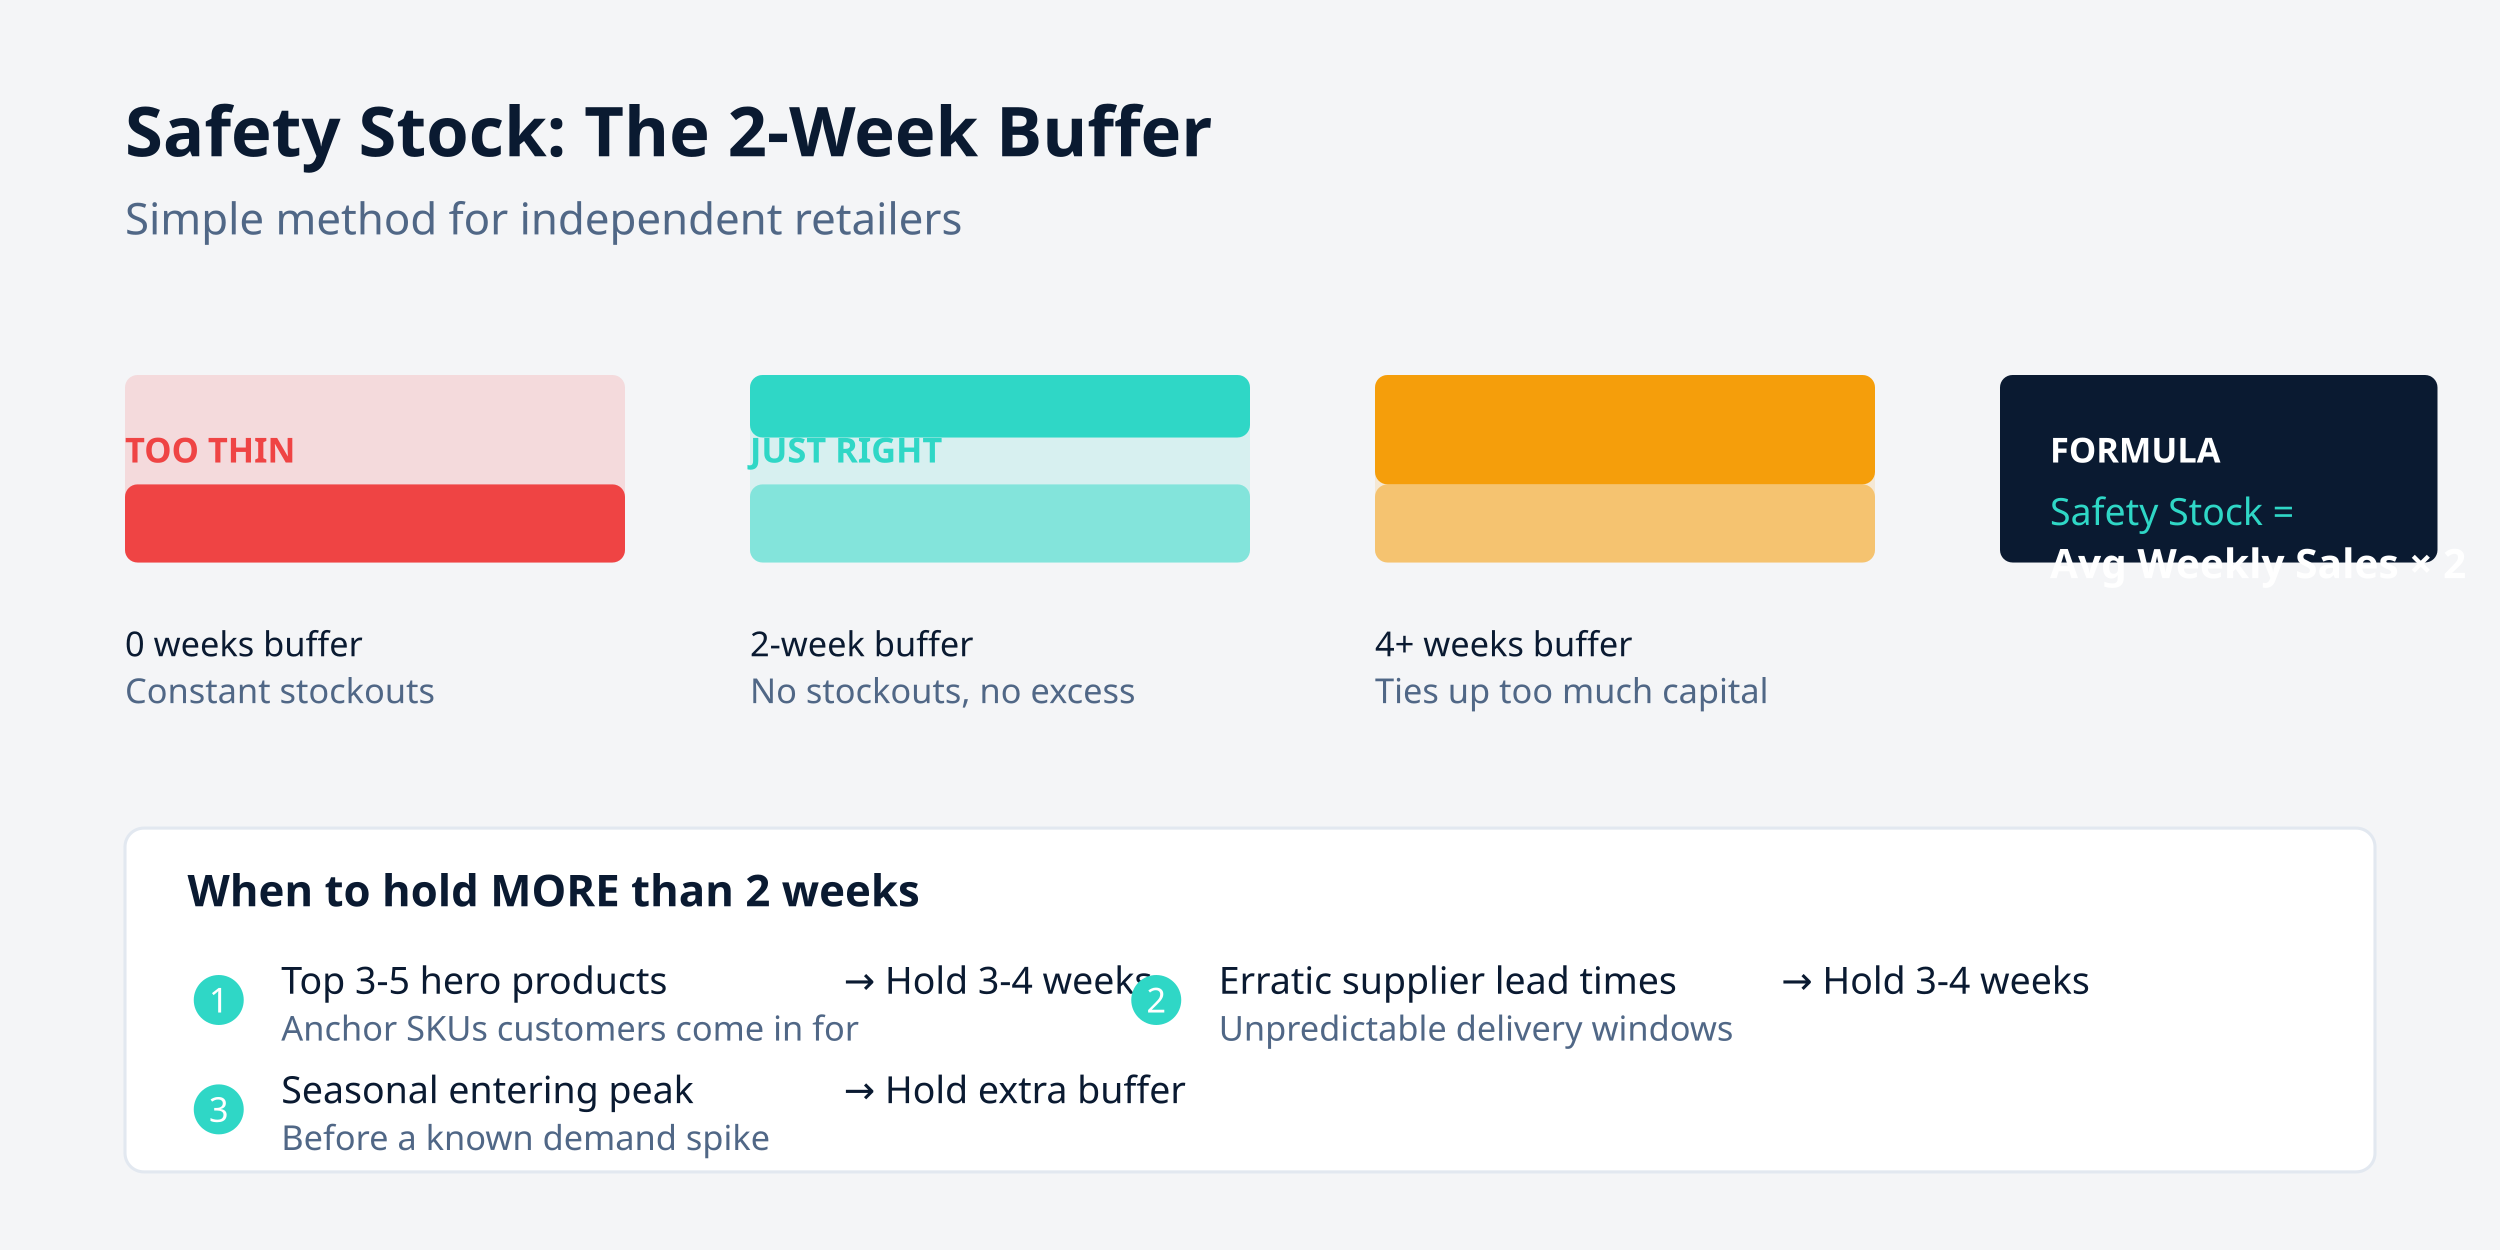
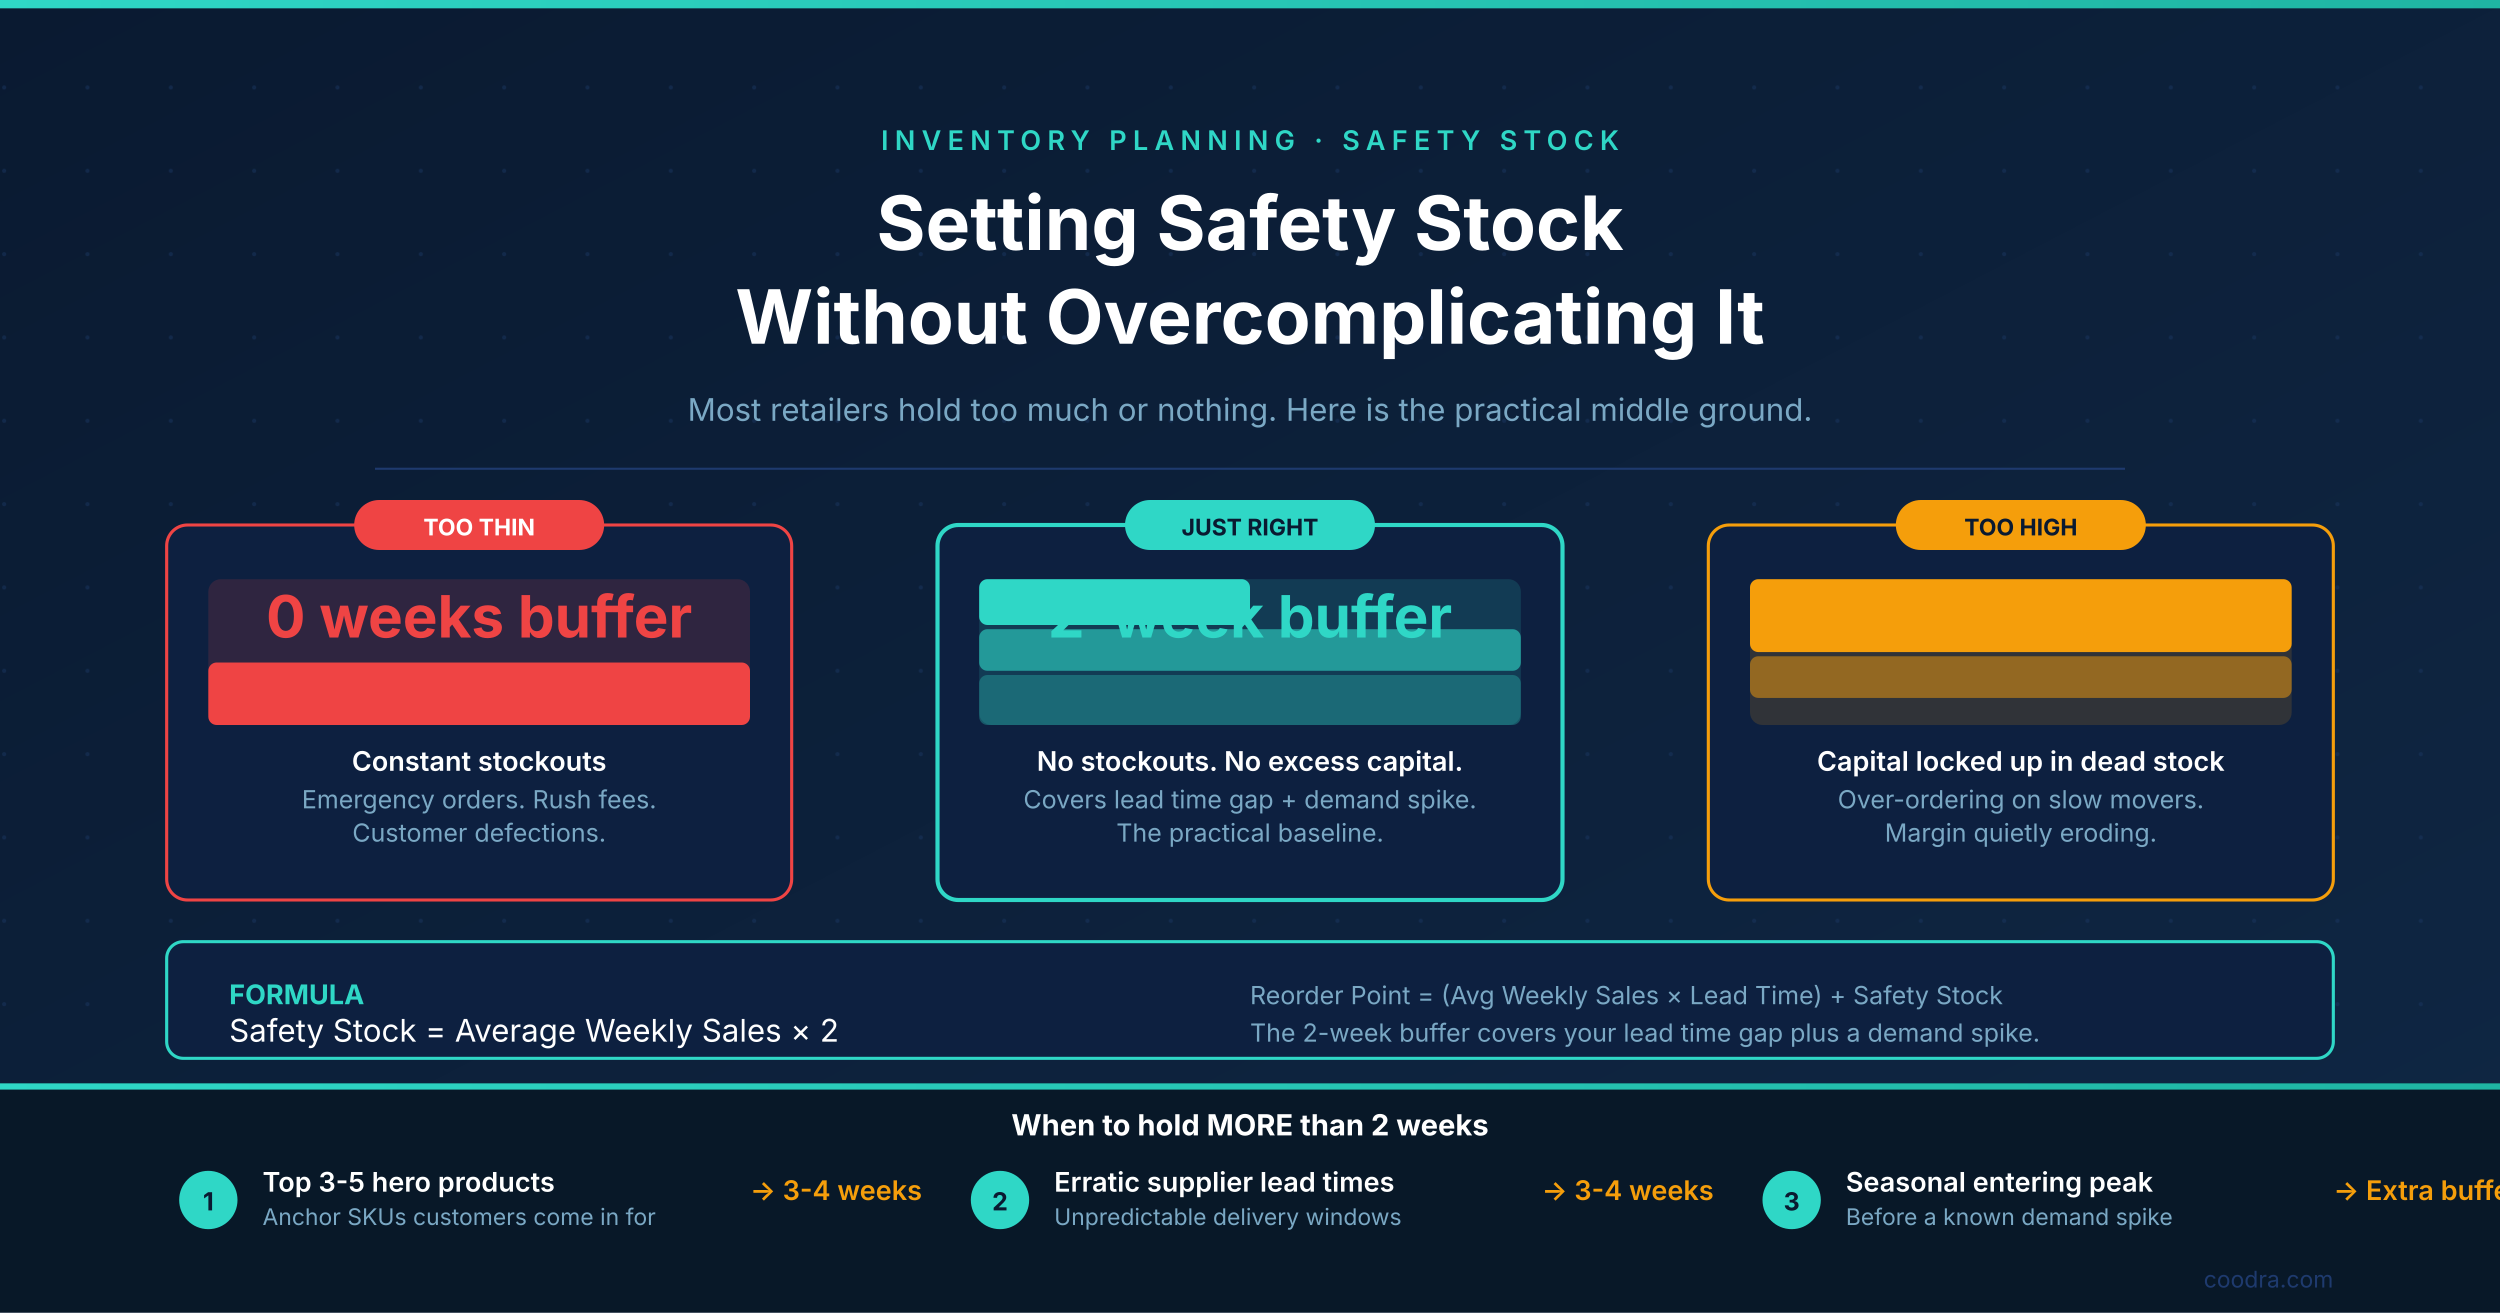
- <svg xmlns="http://www.w3.org/2000/svg" viewBox="0 0 800 400">
-   <rect width="800" height="400" fill="#f4f5f7" />
-   <text x="40" y="50" font-family="sans-serif" font-size="22" font-weight="700" fill="#0a1a31">Safety Stock: The 2-Week Buffer</text>
-   <text x="40" y="75" font-family="sans-serif" font-size="14" fill="#506786">Simple method for independent retailers</text>
-   <rect x="40" y="120" width="160" height="60" rx="4" fill="#ef4444" opacity="0.15" />
-   <rect x="40" y="155" width="160" height="25" rx="4" fill="#ef4444" />
-   <text x="40" y="148" font-family="sans-serif" font-size="11" fill="#ef4444" font-weight="700">TOO THIN</text>
-   <text x="40" y="210" font-family="sans-serif" font-size="11" fill="#0a1a31">0 weeks buffer</text>
-   <text x="40" y="225" font-family="sans-serif" font-size="11" fill="#506786">Constant stockouts</text>
-   <rect x="240" y="120" width="160" height="60" rx="4" fill="#2fd7c6" opacity="0.15" />
-   <rect x="240" y="120" width="160" height="20" rx="4" fill="#2fd7c6" />
-   <rect x="240" y="155" width="160" height="25" rx="4" fill="#2fd7c6" opacity="0.5" />
-   <text x="240" y="148" font-family="sans-serif" font-size="11" fill="#2fd7c6" font-weight="700">JUST RIGHT</text>
-   <text x="240" y="210" font-family="sans-serif" font-size="11" fill="#0a1a31">2-week buffer</text>
-   <text x="240" y="225" font-family="sans-serif" font-size="11" fill="#506786">No stockouts, no excess</text>
-   <rect x="440" y="120" width="160" height="60" rx="4" fill="#f59e0b" opacity="0.15" />
-   <rect x="440" y="120" width="160" height="35" rx="4" fill="#f59e0b" />
-   <rect x="440" y="155" width="160" height="25" rx="4" fill="#f59e0b" opacity="0.5" />
-   <text x="440" y="148" font-family="sans-serif" font-size="11" fill="#f59e0b" font-weight="700">TOO HIGH</text>
-   <text x="440" y="210" font-family="sans-serif" font-size="11" fill="#0a1a31">4+ weeks buffer</text>
-   <text x="440" y="225" font-family="sans-serif" font-size="11" fill="#506786">Ties up too much capital</text>
-   <rect x="640" y="120" width="140" height="60" rx="4" fill="#0a1a31" />
-   <text x="656" y="148" font-family="sans-serif" font-size="11" fill="#ffffff" font-weight="700">FORMULA</text>
-   <text x="656" y="168" font-family="sans-serif" font-size="12" fill="#2fd7c6">Safety Stock =</text>
-   <text x="656" y="185" font-family="sans-serif" font-size="13" fill="#ffffff" font-weight="700">Avg Weekly Sales × 2</text>
-   <rect x="40" y="265" width="720" height="110" rx="6" fill="#ffffff" stroke="#e2e8f0" stroke-width="1" />
-   <text x="60" y="290" font-family="sans-serif" font-size="14" font-weight="700" fill="#0a1a31">When to hold MORE than 2 weeks</text>
-   <circle cx="70" cy="320" r="8" fill="#2fd7c6" />
-   <text x="70" y="324" font-family="sans-serif" font-size="11" fill="#ffffff" text-anchor="middle">1</text>
-   <text x="90" y="318" font-family="sans-serif" font-size="12" fill="#0a1a31">Top 3-5 hero products</text>
-   <text x="90" y="333" font-family="sans-serif" font-size="11" fill="#506786">Anchor SKUs customers come in for</text>
-   <text x="270" y="318" font-family="sans-serif" font-size="12" fill="#0a1a31">→ Hold 3-4 weeks</text>
-   <circle cx="370" cy="320" r="8" fill="#2fd7c6" />
-   <text x="370" y="324" font-family="sans-serif" font-size="11" fill="#ffffff" text-anchor="middle">2</text>
-   <text x="390" y="318" font-family="sans-serif" font-size="12" fill="#0a1a31">Erratic supplier lead times</text>
-   <text x="390" y="333" font-family="sans-serif" font-size="11" fill="#506786">Unpredictable delivery windows</text>
-   <text x="570" y="318" font-family="sans-serif" font-size="12" fill="#0a1a31">→ Hold 3-4 weeks</text>
-   <circle cx="70" cy="355" r="8" fill="#2fd7c6" />
-   <text x="70" y="359" font-family="sans-serif" font-size="11" fill="#ffffff" text-anchor="middle">3</text>
-   <text x="90" y="353" font-family="sans-serif" font-size="12" fill="#0a1a31">Seasonal entering peak</text>
-   <text x="90" y="368" font-family="sans-serif" font-size="11" fill="#506786">Before a known demand spike</text>
-   <text x="270" y="353" font-family="sans-serif" font-size="12" fill="#0a1a31">→ Hold extra buffer</text>
+ <svg xmlns="http://www.w3.org/2000/svg" viewBox="0 0 1200 630" width="1200" height="630">
+   <defs>
+     <linearGradient id="bg" x1="0%" y1="0%" x2="100%" y2="100%">
+       <stop offset="0%" stop-color="#0a1a31" />
+       <stop offset="100%" stop-color="#0f2744" />
+     </linearGradient>
+     <linearGradient id="teal" x1="0%" y1="0%" x2="100%" y2="0%">
+       <stop offset="0%" stop-color="#2fd7c6" />
+       <stop offset="100%" stop-color="#1fb5a3" />
+     </linearGradient>
+   </defs>
+   <rect width="1200" height="630" fill="url(#bg)" />
+   <pattern id="dots" x="0" y="0" width="40" height="40" patternUnits="userSpaceOnUse">
+     <circle cx="2" cy="2" r="1" fill="#1a3560" opacity="0.5" />
+   </pattern>
+   <rect width="1200" height="630" fill="url(#dots)" />
+   <rect x="0" y="0" width="1200" height="4" fill="url(#teal)" />
+   <text x="600" y="72" font-family="system-ui, -apple-system, sans-serif" font-size="13" font-weight="600" fill="#2fd7c6" text-anchor="middle" letter-spacing="3">INVENTORY PLANNING · SAFETY STOCK</text>
+   <text x="600" y="120" font-family="system-ui, -apple-system, sans-serif" font-size="36" font-weight="700" fill="#ffffff" text-anchor="middle">Setting Safety Stock</text>
+   <text x="600" y="165" font-family="system-ui, -apple-system, sans-serif" font-size="36" font-weight="700" fill="#ffffff" text-anchor="middle">Without Overcomplicating It</text>
+   <text x="600" y="202" font-family="system-ui, -apple-system, sans-serif" font-size="15" fill="#7aa8c4" text-anchor="middle">Most retailers hold too much or nothing. Here is the practical middle ground.</text>
+   <line x1="180" y1="225" x2="1020" y2="225" stroke="#1e3a6e" stroke-width="1" />
+   <g transform="translate(80, 252)">
+     <rect x="0" y="0" width="300" height="180" rx="10" fill="#0d2040" />
+     <rect x="0" y="0" width="300" height="180" rx="10" fill="none" stroke="#ef4444" stroke-width="1.5" />
+     <rect x="90" y="-12" width="120" height="24" rx="12" fill="#ef4444" />
+     <text x="150" y="5" font-family="system-ui, -apple-system, sans-serif" font-size="11" font-weight="700" fill="#ffffff" text-anchor="middle">TOO THIN</text>
+     <rect x="20" y="26" width="260" height="70" rx="6" fill="#ef4444" opacity="0.15" />
+     <rect x="20" y="66" width="260" height="30" rx="4" fill="#ef4444" />
+     <text x="150" y="54" font-family="system-ui, -apple-system, sans-serif" font-size="28" font-weight="700" fill="#ef4444" text-anchor="middle">0 weeks buffer</text>
+     <text x="150" y="118" font-family="system-ui, -apple-system, sans-serif" font-size="13" font-weight="600" fill="#ffffff" text-anchor="middle">Constant stockouts</text>
+     <text x="150" y="136" font-family="system-ui, -apple-system, sans-serif" font-size="12" fill="#7aa8c4" text-anchor="middle">Emergency orders. Rush fees.</text>
+     <text x="150" y="152" font-family="system-ui, -apple-system, sans-serif" font-size="12" fill="#7aa8c4" text-anchor="middle">Customer defections.</text>
+   </g>
+   <g transform="translate(450, 252)">
+     <rect x="0" y="0" width="300" height="180" rx="10" fill="#0d2040" />
+     <rect x="0" y="0" width="300" height="180" rx="10" fill="none" stroke="#2fd7c6" stroke-width="2" />
+     <rect x="90" y="-12" width="120" height="24" rx="12" fill="#2fd7c6" />
+     <text x="150" y="5" font-family="system-ui, -apple-system, sans-serif" font-size="11" font-weight="700" fill="#0a1a31" text-anchor="middle">JUST RIGHT</text>
+     <rect x="20" y="26" width="260" height="70" rx="6" fill="#2fd7c6" opacity="0.15" />
+     <rect x="20" y="26" width="130" height="22" rx="4" fill="#2fd7c6" />
+     <rect x="20" y="50" width="260" height="20" rx="4" fill="#2fd7c6" opacity="0.6" />
+     <rect x="20" y="72" width="260" height="24" rx="4" fill="#2fd7c6" opacity="0.3" />
+     <text x="150" y="54" font-family="system-ui, -apple-system, sans-serif" font-size="28" font-weight="700" fill="#2fd7c6" text-anchor="middle">2-week buffer</text>
+     <text x="150" y="118" font-family="system-ui, -apple-system, sans-serif" font-size="13" font-weight="600" fill="#ffffff" text-anchor="middle">No stockouts. No excess capital.</text>
+     <text x="150" y="136" font-family="system-ui, -apple-system, sans-serif" font-size="12" fill="#7aa8c4" text-anchor="middle">Covers lead time gap + demand spike.</text>
+     <text x="150" y="152" font-family="system-ui, -apple-system, sans-serif" font-size="12" fill="#7aa8c4" text-anchor="middle">The practical baseline.</text>
+   </g>
+   <g transform="translate(820, 252)">
+     <rect x="0" y="0" width="300" height="180" rx="10" fill="#0d2040" />
+     <rect x="0" y="0" width="300" height="180" rx="10" fill="none" stroke="#f59e0b" stroke-width="1.5" />
+     <rect x="90" y="-12" width="120" height="24" rx="12" fill="#f59e0b" />
+     <text x="150" y="5" font-family="system-ui, -apple-system, sans-serif" font-size="11" font-weight="700" fill="#0a1a31" text-anchor="middle">TOO HIGH</text>
+     <rect x="20" y="26" width="260" height="70" rx="6" fill="#f59e0b" opacity="0.15" />
+     <rect x="20" y="26" width="260" height="35" rx="4" fill="#f59e0b" />
+     <rect x="20" y="63" width="260" height="20" rx="4" fill="#f59e0b" opacity="0.5" />
+     <text x="150" y="54" font-family="system-ui, -apple-system, sans-serif" font-size="28" font-weight="700" fill="#f59e0b" text-anchor="middle">4+ weeks buffer</text>
+     <text x="150" y="118" font-family="system-ui, -apple-system, sans-serif" font-size="13" font-weight="600" fill="#ffffff" text-anchor="middle">Capital locked up in dead stock</text>
+     <text x="150" y="136" font-family="system-ui, -apple-system, sans-serif" font-size="12" fill="#7aa8c4" text-anchor="middle">Over-ordering on slow movers.</text>
+     <text x="150" y="152" font-family="system-ui, -apple-system, sans-serif" font-size="12" fill="#7aa8c4" text-anchor="middle">Margin quietly eroding.</text>
+   </g>
+   <rect x="80" y="452" width="1040" height="56" rx="8" fill="#0d2040" />
+   <rect x="80" y="452" width="1040" height="56" rx="8" fill="none" stroke="#2fd7c6" stroke-width="1.5" />
+   <text x="110" y="482" font-family="system-ui, -apple-system, sans-serif" font-size="13" font-weight="700" fill="#2fd7c6">FORMULA</text>
+   <text x="110" y="500" font-family="system-ui, -apple-system, sans-serif" font-size="15" fill="#ffffff">Safety Stock = Average Weekly Sales × 2</text>
+   <text x="600" y="482" font-family="system-ui, -apple-system, sans-serif" font-size="12" fill="#7aa8c4">Reorder Point = (Avg Weekly Sales × Lead Time) + Safety Stock</text>
+   <text x="600" y="500" font-family="system-ui, -apple-system, sans-serif" font-size="12" fill="#7aa8c4">The 2-week buffer covers your lead time gap plus a demand spike.</text>
+   <rect x="0" y="520" width="1200" height="110" fill="#081828" />
+   <rect x="0" y="520" width="1200" height="3" fill="url(#teal)" />
+   <text x="600" y="545" font-family="system-ui, -apple-system, sans-serif" font-size="14" font-weight="700" fill="#ffffff" text-anchor="middle">When to hold MORE than 2 weeks</text>
+   <g transform="translate(80, 560)">
+     <circle cx="20" cy="16" r="14" fill="#2fd7c6" />
+     <text x="20" y="21" font-family="system-ui, -apple-system, sans-serif" font-size="12" font-weight="700" fill="#0a1a31" text-anchor="middle">1</text>
+     <text x="46" y="12" font-family="system-ui, -apple-system, sans-serif" font-size="13" font-weight="600" fill="#ffffff">Top 3-5 hero products</text>
+     <text x="46" y="28" font-family="system-ui, -apple-system, sans-serif" font-size="11" fill="#7aa8c4">Anchor SKUs customers come in for</text>
+     <text x="280" y="16" font-family="system-ui, -apple-system, sans-serif" font-size="13" font-weight="600" fill="#f59e0b">→ 3-4 weeks</text>
+   </g>
+   <g transform="translate(460, 560)">
+     <circle cx="20" cy="16" r="14" fill="#2fd7c6" />
+     <text x="20" y="21" font-family="system-ui, -apple-system, sans-serif" font-size="12" font-weight="700" fill="#0a1a31" text-anchor="middle">2</text>
+     <text x="46" y="12" font-family="system-ui, -apple-system, sans-serif" font-size="13" font-weight="600" fill="#ffffff">Erratic supplier lead times</text>
+     <text x="46" y="28" font-family="system-ui, -apple-system, sans-serif" font-size="11" fill="#7aa8c4">Unpredictable delivery windows</text>
+     <text x="280" y="16" font-family="system-ui, -apple-system, sans-serif" font-size="13" font-weight="600" fill="#f59e0b">→ 3-4 weeks</text>
+   </g>
+   <g transform="translate(840, 560)">
+     <circle cx="20" cy="16" r="14" fill="#2fd7c6" />
+     <text x="20" y="21" font-family="system-ui, -apple-system, sans-serif" font-size="12" font-weight="700" fill="#0a1a31" text-anchor="middle">3</text>
+     <text x="46" y="12" font-family="system-ui, -apple-system, sans-serif" font-size="13" font-weight="600" fill="#ffffff">Seasonal entering peak</text>
+     <text x="46" y="28" font-family="system-ui, -apple-system, sans-serif" font-size="11" fill="#7aa8c4">Before a known demand spike</text>
+     <text x="280" y="16" font-family="system-ui, -apple-system, sans-serif" font-size="13" font-weight="600" fill="#f59e0b">→ Extra buffer</text>
+   </g>
+   <text x="1120" y="618" font-family="system-ui, -apple-system, sans-serif" font-size="11" fill="#1e3a6e" text-anchor="end">coodra.com</text>
</svg>
